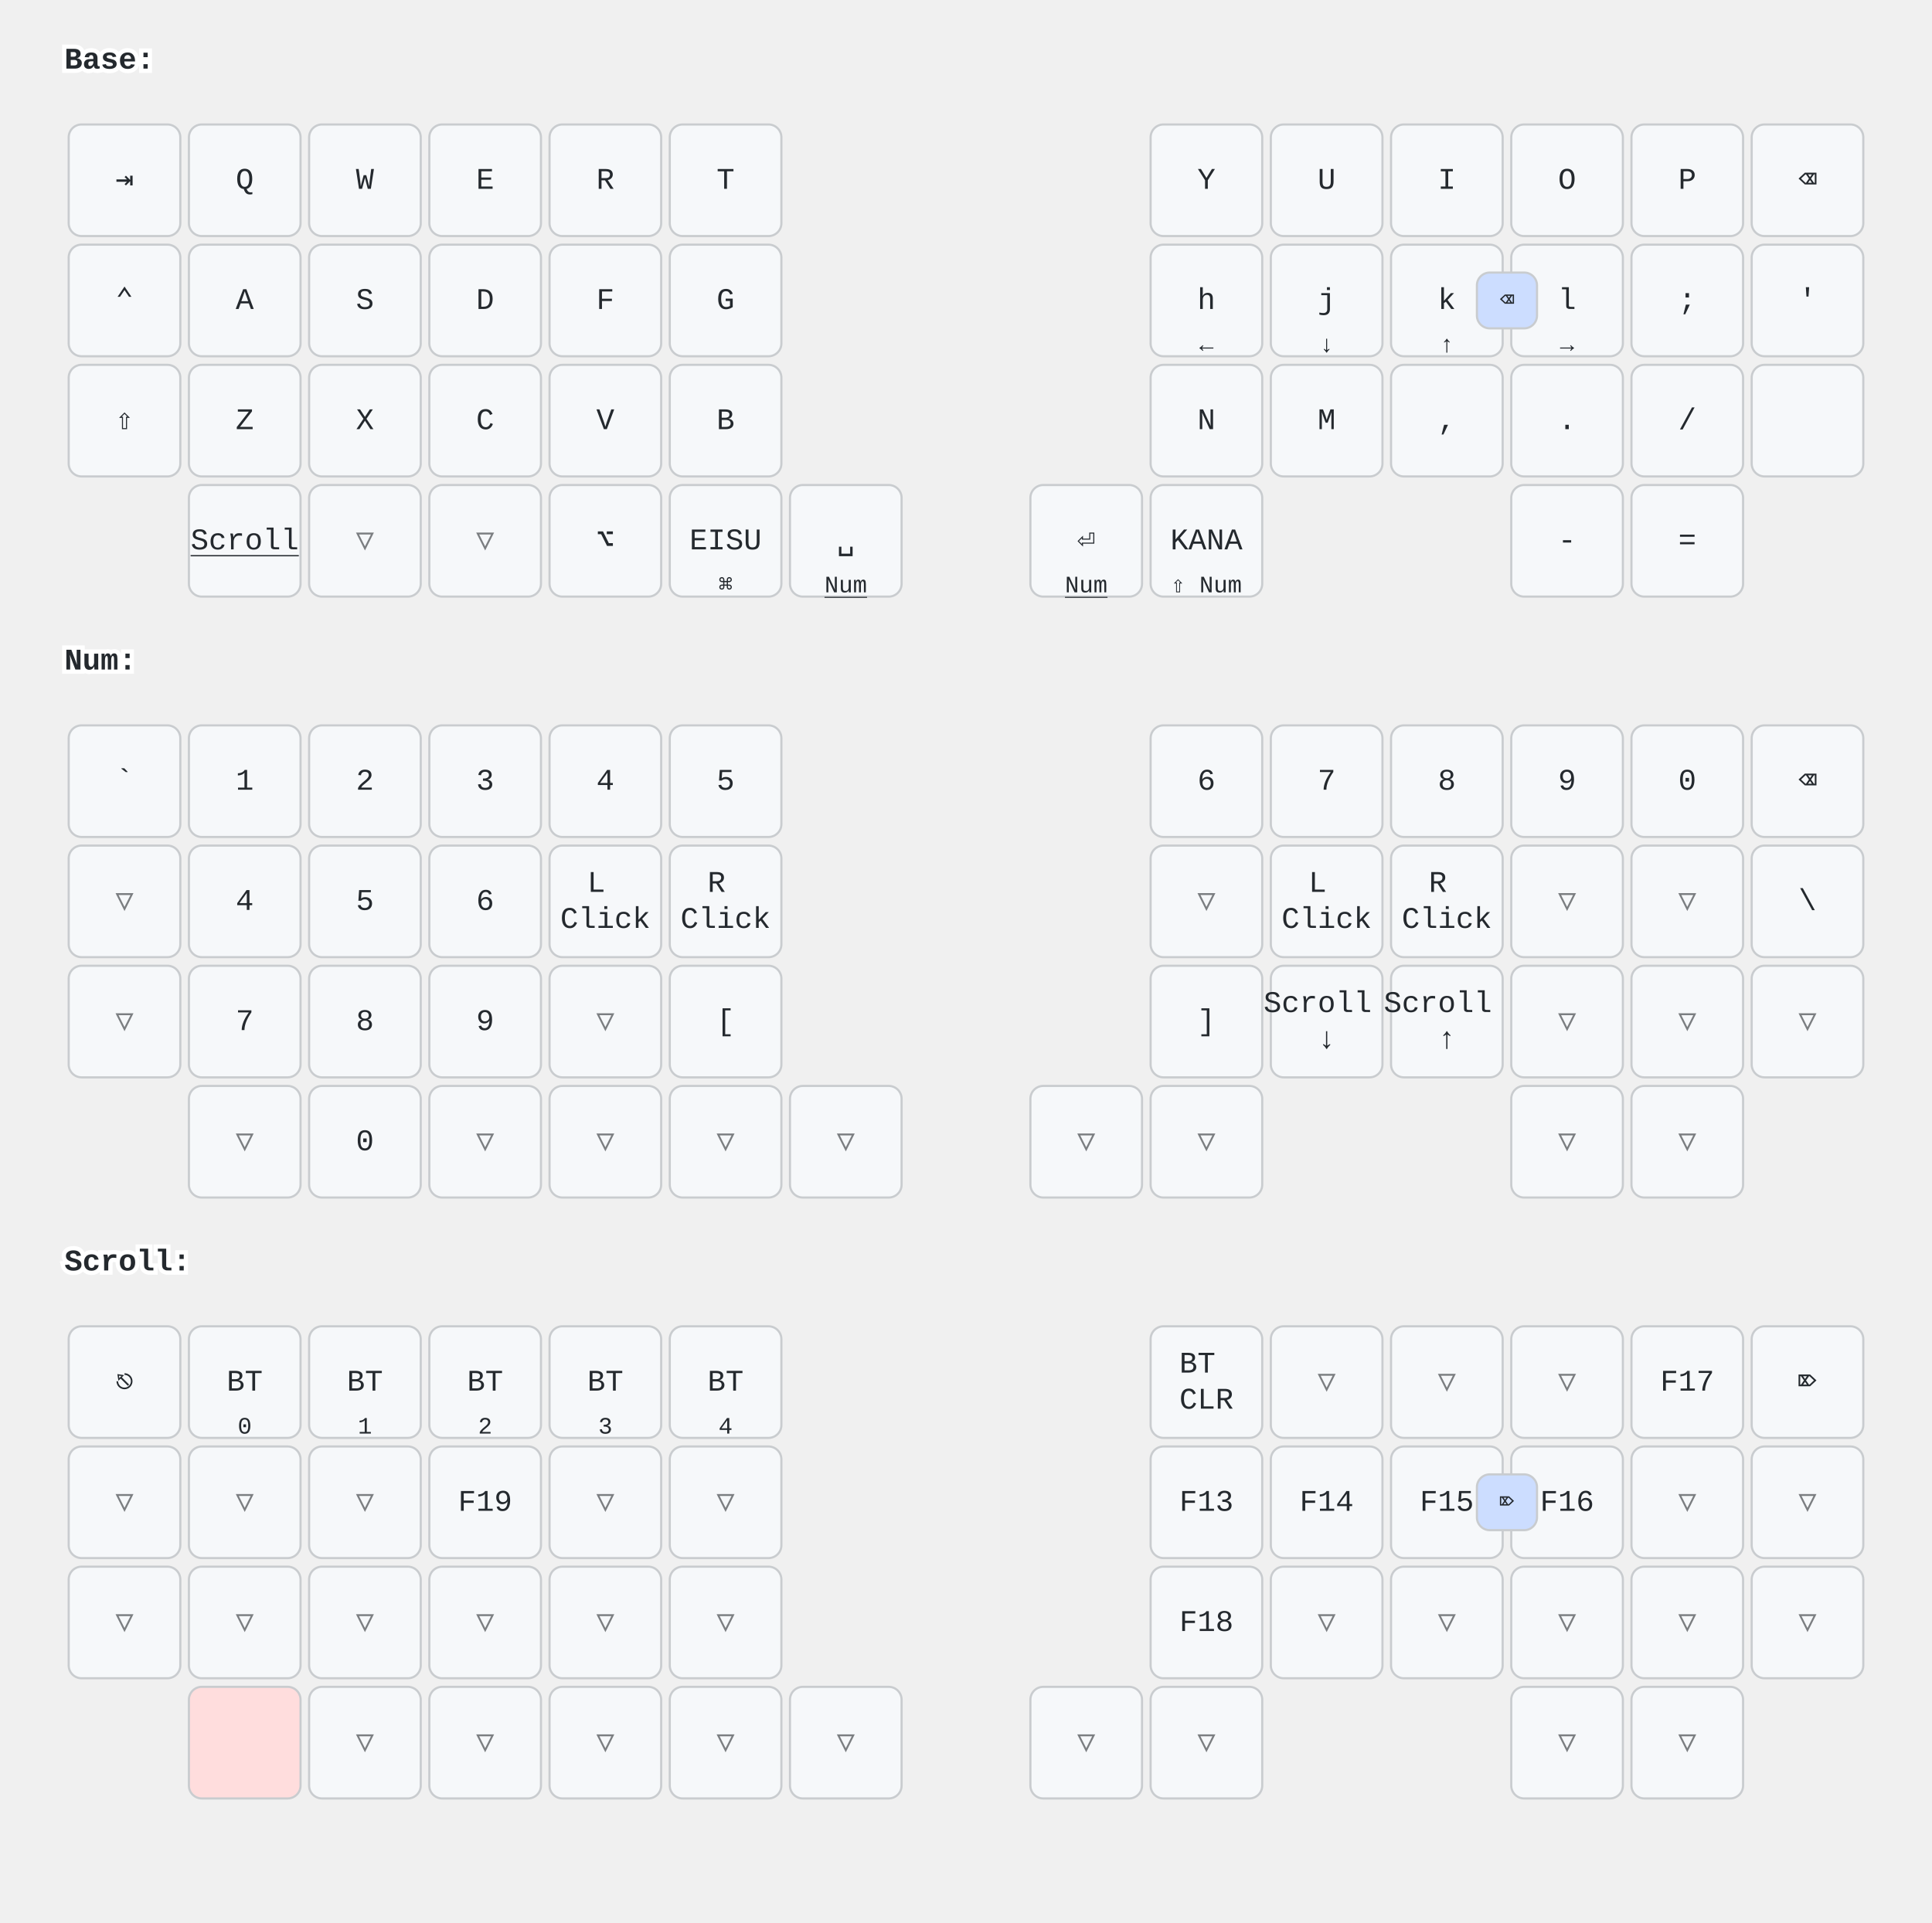
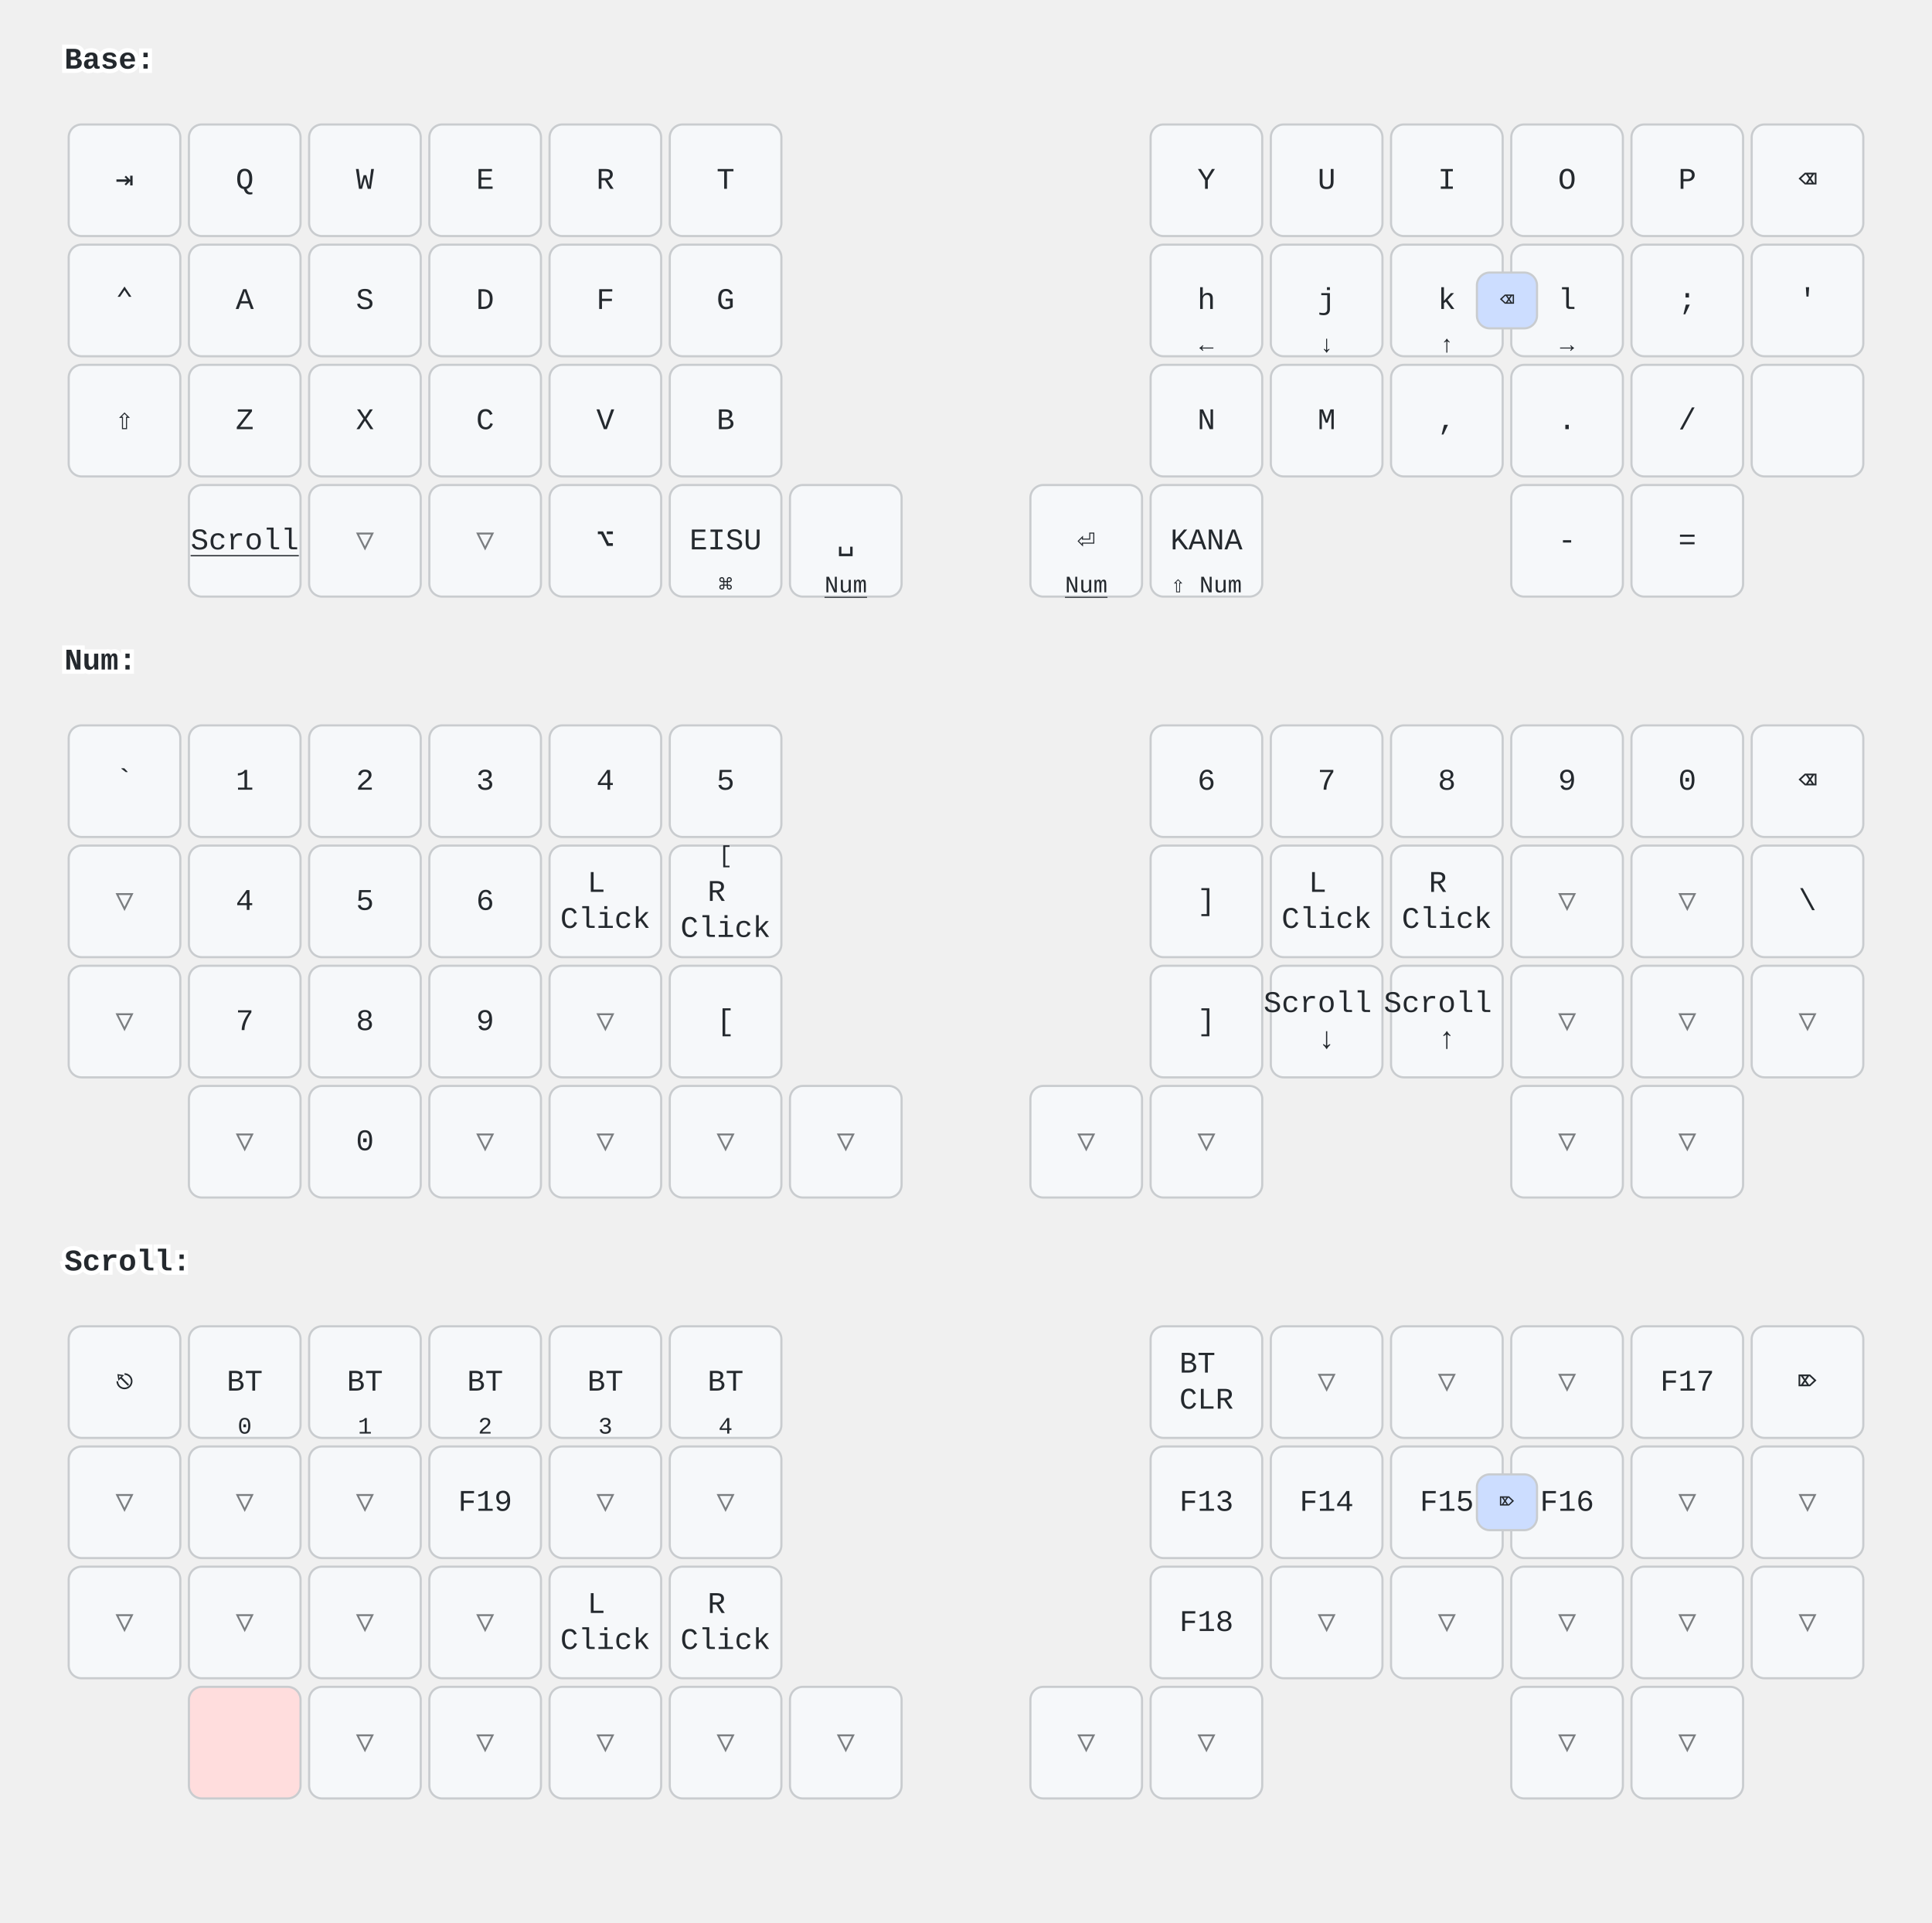
<svg xmlns="http://www.w3.org/2000/svg" width="900" height="896" viewBox="0 0 900 896" class="keymap">
  <style>/* inherit to force styles through use tags */
svg path {
    fill: inherit;
}

/* font and background color specifications */
svg.keymap {
    font-family: SFMono-Regular,Consolas,Liberation Mono,Menlo,monospace;
    font-size: 14px;
    font-kerning: normal;
    text-rendering: optimizeLegibility;
    fill: #24292e;
}

/* default key styling */
rect.key {
    fill: #f6f8fa;
}

rect.key, rect.combo {
    stroke: #c9cccf;
    stroke-width: 1;
}

/* default key side styling, only used is draw_key_sides is set */
rect.side {
    filter: brightness(90%);
}

/* color accent for combo boxes */
rect.combo, rect.combo-separate {
    fill: #cdf;
}

/* color accent for held keys */
rect.held, rect.combo.held {
    fill: #fdd;
}

/* color accent for ghost (optional) keys */
rect.ghost, rect.combo.ghost {
    stroke-dasharray: 4, 4;
    stroke-width: 2;
}

text {
    text-anchor: middle;
    dominant-baseline: middle;
}

/* styling for layer labels */
text.label {
    font-weight: bold;
    text-anchor: start;
    stroke: white;
    stroke-width: 4;
    paint-order: stroke;
}

/* styling for optional footer */
text.footer {
    text-anchor: end;
    dominant-baseline: auto;
    stroke: white;
    stroke-width: 4;
    paint-order: stroke;
}

/* styling for combo tap, and key non-tap label text */
text.combo, text.hold, text.shifted, text.left, text.right, text.tl, text.tr, text.bl, text.br {
    font-size: 11px;
}

text.hold, text.bl, text.br {
    text-anchor: middle;
    dominant-baseline: auto;
}

text.shifted, text.tl, text.tr {
    text-anchor: middle;
    dominant-baseline: hanging;
}

text.left, text.tl, text.bl {
    text-anchor: start;
}

text.right, text.tr, text.br {
    text-anchor: end;
}

text.layer-activator {
    text-decoration: underline;
}

/* styling for hold/shifted label text in combo box */
text.combo.hold, text.combo.shifted, text.combo.left, text.combo.right {
    font-size: 8px;
}

/* lighter symbol for transparent keys */
text.trans {
    fill: #7b7e81;
}

/* styling for combo dendrons */
path.combo {
    stroke-width: 1;
    stroke: gray;
    fill: none;
}

/* Start Tabler Icons Cleanup */
/* cannot use height/width with glyphs */
.icon-tabler &gt; path {
    fill: inherit;
    stroke: inherit;
    stroke-width: 2;
}
/* hide tabler's default box */
.icon-tabler &gt; path[stroke="none"][fill="none"] {
    visibility: hidden;
}
/* End Tabler Icons Cleanup */

@media (prefers-color-scheme: dark) {
svg.keymap { fill: #d1d6db; }
rect.key { fill: #3f4750; }
rect.key, rect.combo { stroke: #60666c; }
rect.combo, rect.combo-separate { fill: #1f3d7a; }
rect.held, rect.combo.held { fill: #854747; }
text.label, text.footer { stroke: black; }
text.trans { fill: #7e8184; }
path.combo { stroke: #7f7f7f; }

}</style>
  <g transform="translate(30, 0)" class="layer-Base">
    <text x="0" y="28" class="label" id="Base">Base:</text>
    <g transform="translate(0, 56)">
      <g transform="translate(28, 28)" class="key keypos-0">
        <rect rx="6" ry="6" x="-26" y="-26" width="52" height="52" class="key" />
        <text x="0" y="0" class="key tap">⇥</text>
      </g>
      <g transform="translate(84, 28)" class="key keypos-1">
        <rect rx="6" ry="6" x="-26" y="-26" width="52" height="52" class="key" />
        <text x="0" y="0" class="key tap">Q</text>
      </g>
      <g transform="translate(140, 28)" class="key keypos-2">
        <rect rx="6" ry="6" x="-26" y="-26" width="52" height="52" class="key" />
        <text x="0" y="0" class="key tap">W</text>
      </g>
      <g transform="translate(196, 28)" class="key keypos-3">
        <rect rx="6" ry="6" x="-26" y="-26" width="52" height="52" class="key" />
        <text x="0" y="0" class="key tap">E</text>
      </g>
      <g transform="translate(252, 28)" class="key keypos-4">
        <rect rx="6" ry="6" x="-26" y="-26" width="52" height="52" class="key" />
        <text x="0" y="0" class="key tap">R</text>
      </g>
      <g transform="translate(308, 28)" class="key keypos-5">
        <rect rx="6" ry="6" x="-26" y="-26" width="52" height="52" class="key" />
        <text x="0" y="0" class="key tap">T</text>
      </g>
      <g transform="translate(532, 28)" class="key keypos-6">
        <rect rx="6" ry="6" x="-26" y="-26" width="52" height="52" class="key" />
        <text x="0" y="0" class="key tap">Y</text>
      </g>
      <g transform="translate(588, 28)" class="key keypos-7">
        <rect rx="6" ry="6" x="-26" y="-26" width="52" height="52" class="key" />
        <text x="0" y="0" class="key tap">U</text>
      </g>
      <g transform="translate(644, 28)" class="key keypos-8">
        <rect rx="6" ry="6" x="-26" y="-26" width="52" height="52" class="key" />
        <text x="0" y="0" class="key tap">I</text>
      </g>
      <g transform="translate(700, 28)" class="key keypos-9">
        <rect rx="6" ry="6" x="-26" y="-26" width="52" height="52" class="key" />
        <text x="0" y="0" class="key tap">O</text>
      </g>
      <g transform="translate(756, 28)" class="key keypos-10">
        <rect rx="6" ry="6" x="-26" y="-26" width="52" height="52" class="key" />
        <text x="0" y="0" class="key tap">P</text>
      </g>
      <g transform="translate(812, 28)" class="key keypos-11">
        <rect rx="6" ry="6" x="-26" y="-26" width="52" height="52" class="key" />
        <text x="0" y="0" class="key tap">⌫</text>
      </g>
      <g transform="translate(28, 84)" class="key keypos-12">
        <rect rx="6" ry="6" x="-26" y="-26" width="52" height="52" class="key" />
        <text x="0" y="0" class="key tap">⌃</text>
      </g>
      <g transform="translate(84, 84)" class="key keypos-13">
        <rect rx="6" ry="6" x="-26" y="-26" width="52" height="52" class="key" />
        <text x="0" y="0" class="key tap">A</text>
      </g>
      <g transform="translate(140, 84)" class="key keypos-14">
        <rect rx="6" ry="6" x="-26" y="-26" width="52" height="52" class="key" />
        <text x="0" y="0" class="key tap">S</text>
      </g>
      <g transform="translate(196, 84)" class="key keypos-15">
        <rect rx="6" ry="6" x="-26" y="-26" width="52" height="52" class="key" />
        <text x="0" y="0" class="key tap">D</text>
      </g>
      <g transform="translate(252, 84)" class="key keypos-16">
        <rect rx="6" ry="6" x="-26" y="-26" width="52" height="52" class="key" />
        <text x="0" y="0" class="key tap">F</text>
      </g>
      <g transform="translate(308, 84)" class="key keypos-17">
        <rect rx="6" ry="6" x="-26" y="-26" width="52" height="52" class="key" />
        <text x="0" y="0" class="key tap">G</text>
      </g>
      <g transform="translate(532, 84)" class="key keypos-18">
        <rect rx="6" ry="6" x="-26" y="-26" width="52" height="52" class="key" />
        <text x="0" y="0" class="key tap">h</text>
        <text x="0" y="24" class="key hold">←</text>
      </g>
      <g transform="translate(588, 84)" class="key keypos-19">
        <rect rx="6" ry="6" x="-26" y="-26" width="52" height="52" class="key" />
        <text x="0" y="0" class="key tap">j</text>
        <text x="0" y="24" class="key hold">↓</text>
      </g>
      <g transform="translate(644, 84)" class="key keypos-20">
        <rect rx="6" ry="6" x="-26" y="-26" width="52" height="52" class="key" />
        <text x="0" y="0" class="key tap">k</text>
        <text x="0" y="24" class="key hold">↑</text>
      </g>
      <g transform="translate(700, 84)" class="key keypos-21">
        <rect rx="6" ry="6" x="-26" y="-26" width="52" height="52" class="key" />
        <text x="0" y="0" class="key tap">l</text>
        <text x="0" y="24" class="key hold">→</text>
      </g>
      <g transform="translate(756, 84)" class="key keypos-22">
        <rect rx="6" ry="6" x="-26" y="-26" width="52" height="52" class="key" />
        <text x="0" y="0" class="key tap">;</text>
      </g>
      <g transform="translate(812, 84)" class="key keypos-23">
        <rect rx="6" ry="6" x="-26" y="-26" width="52" height="52" class="key" />
        <text x="0" y="0" class="key tap">'</text>
      </g>
      <g transform="translate(28, 140)" class="key keypos-24">
        <rect rx="6" ry="6" x="-26" y="-26" width="52" height="52" class="key" />
        <text x="0" y="0" class="key tap">⇧</text>
      </g>
      <g transform="translate(84, 140)" class="key keypos-25">
        <rect rx="6" ry="6" x="-26" y="-26" width="52" height="52" class="key" />
        <text x="0" y="0" class="key tap">Z</text>
      </g>
      <g transform="translate(140, 140)" class="key keypos-26">
        <rect rx="6" ry="6" x="-26" y="-26" width="52" height="52" class="key" />
        <text x="0" y="0" class="key tap">X</text>
      </g>
      <g transform="translate(196, 140)" class="key keypos-27">
        <rect rx="6" ry="6" x="-26" y="-26" width="52" height="52" class="key" />
        <text x="0" y="0" class="key tap">C</text>
      </g>
      <g transform="translate(252, 140)" class="key keypos-28">
        <rect rx="6" ry="6" x="-26" y="-26" width="52" height="52" class="key" />
        <text x="0" y="0" class="key tap">V</text>
      </g>
      <g transform="translate(308, 140)" class="key keypos-29">
        <rect rx="6" ry="6" x="-26" y="-26" width="52" height="52" class="key" />
        <text x="0" y="0" class="key tap">B</text>
      </g>
      <g transform="translate(532, 140)" class="key keypos-30">
        <rect rx="6" ry="6" x="-26" y="-26" width="52" height="52" class="key" />
        <text x="0" y="0" class="key tap">N</text>
      </g>
      <g transform="translate(588, 140)" class="key keypos-31">
        <rect rx="6" ry="6" x="-26" y="-26" width="52" height="52" class="key" />
        <text x="0" y="0" class="key tap">M</text>
      </g>
      <g transform="translate(644, 140)" class="key keypos-32">
        <rect rx="6" ry="6" x="-26" y="-26" width="52" height="52" class="key" />
        <text x="0" y="0" class="key tap">,</text>
      </g>
      <g transform="translate(700, 140)" class="key keypos-33">
        <rect rx="6" ry="6" x="-26" y="-26" width="52" height="52" class="key" />
        <text x="0" y="0" class="key tap">.</text>
      </g>
      <g transform="translate(756, 140)" class="key keypos-34">
        <rect rx="6" ry="6" x="-26" y="-26" width="52" height="52" class="key" />
        <text x="0" y="0" class="key tap">/</text>
      </g>
      <g transform="translate(812, 140)" class="key keypos-35">
        <rect rx="6" ry="6" x="-26" y="-26" width="52" height="52" class="key" />
      </g>
      <g transform="translate(84, 196)" class="key keypos-36">
        <rect rx="6" ry="6" x="-26" y="-26" width="52" height="52" class="key" />
        <a href="#Scroll">
          <text x="0" y="0" class="key tap layer-activator">Scroll</text>
        </a>
      </g>
      <g transform="translate(140, 196)" class="key trans keypos-37">
        <rect rx="6" ry="6" x="-26" y="-26" width="52" height="52" class="key trans" />
        <text x="0" y="0" class="key trans tap">▽</text>
      </g>
      <g transform="translate(196, 196)" class="key trans keypos-38">
        <rect rx="6" ry="6" x="-26" y="-26" width="52" height="52" class="key trans" />
        <text x="0" y="0" class="key trans tap">▽</text>
      </g>
      <g transform="translate(252, 196)" class="key keypos-39">
        <rect rx="6" ry="6" x="-26" y="-26" width="52" height="52" class="key" />
        <text x="0" y="0" class="key tap">⌥</text>
      </g>
      <g transform="translate(308, 196)" class="key keypos-40">
        <rect rx="6" ry="6" x="-26" y="-26" width="52" height="52" class="key" />
        <text x="0" y="0" class="key tap">EISU</text>
        <text x="0" y="24" class="key hold">⌘</text>
      </g>
      <g transform="translate(364, 196)" class="key keypos-41">
        <rect rx="6" ry="6" x="-26" y="-26" width="52" height="52" class="key" />
        <text x="0" y="0" class="key tap">␣</text>
        <a href="#Num">
          <text x="0" y="24" class="key hold layer-activator">Num</text>
        </a>
      </g>
      <g transform="translate(476, 196)" class="key keypos-42">
        <rect rx="6" ry="6" x="-26" y="-26" width="52" height="52" class="key" />
        <text x="0" y="0" class="key tap">⏎</text>
        <a href="#Num">
          <text x="0" y="24" class="key hold layer-activator">Num</text>
        </a>
      </g>
      <g transform="translate(532, 196)" class="key keypos-43">
        <rect rx="6" ry="6" x="-26" y="-26" width="52" height="52" class="key" />
        <text x="0" y="0" class="key tap">KANA</text>
        <text x="0" y="24" class="key hold">⇧ Num</text>
      </g>
      <g transform="translate(700, 196)" class="key keypos-44">
        <rect rx="6" ry="6" x="-26" y="-26" width="52" height="52" class="key" />
        <text x="0" y="0" class="key tap">-</text>
      </g>
      <g transform="translate(756, 196)" class="key keypos-45">
        <rect rx="6" ry="6" x="-26" y="-26" width="52" height="52" class="key" />
        <text x="0" y="0" class="key tap">=</text>
      </g>
      <g class="combo combopos-0">
        <rect rx="6" ry="6" x="658" y="71" width="28" height="26" class="combo" />
        <text x="672" y="84" class="combo tap">⌫</text>
      </g>
    </g>
  </g>
  <g transform="translate(30, 280)" class="layer-Num">
    <text x="0" y="28" class="label" id="Num">Num:</text>
    <g transform="translate(0, 56)">
      <g transform="translate(28, 28)" class="key keypos-0">
        <rect rx="6" ry="6" x="-26" y="-26" width="52" height="52" class="key" />
        <text x="0" y="0" class="key tap">`</text>
      </g>
      <g transform="translate(84, 28)" class="key keypos-1">
        <rect rx="6" ry="6" x="-26" y="-26" width="52" height="52" class="key" />
        <text x="0" y="0" class="key tap">1</text>
      </g>
      <g transform="translate(140, 28)" class="key keypos-2">
        <rect rx="6" ry="6" x="-26" y="-26" width="52" height="52" class="key" />
        <text x="0" y="0" class="key tap">2</text>
      </g>
      <g transform="translate(196, 28)" class="key keypos-3">
        <rect rx="6" ry="6" x="-26" y="-26" width="52" height="52" class="key" />
        <text x="0" y="0" class="key tap">3</text>
      </g>
      <g transform="translate(252, 28)" class="key keypos-4">
        <rect rx="6" ry="6" x="-26" y="-26" width="52" height="52" class="key" />
        <text x="0" y="0" class="key tap">4</text>
      </g>
      <g transform="translate(308, 28)" class="key keypos-5">
        <rect rx="6" ry="6" x="-26" y="-26" width="52" height="52" class="key" />
        <text x="0" y="0" class="key tap">5</text>
      </g>
      <g transform="translate(532, 28)" class="key keypos-6">
        <rect rx="6" ry="6" x="-26" y="-26" width="52" height="52" class="key" />
        <text x="0" y="0" class="key tap">6</text>
      </g>
      <g transform="translate(588, 28)" class="key keypos-7">
        <rect rx="6" ry="6" x="-26" y="-26" width="52" height="52" class="key" />
        <text x="0" y="0" class="key tap">7</text>
      </g>
      <g transform="translate(644, 28)" class="key keypos-8">
        <rect rx="6" ry="6" x="-26" y="-26" width="52" height="52" class="key" />
        <text x="0" y="0" class="key tap">8</text>
      </g>
      <g transform="translate(700, 28)" class="key keypos-9">
        <rect rx="6" ry="6" x="-26" y="-26" width="52" height="52" class="key" />
        <text x="0" y="0" class="key tap">9</text>
      </g>
      <g transform="translate(756, 28)" class="key keypos-10">
        <rect rx="6" ry="6" x="-26" y="-26" width="52" height="52" class="key" />
        <text x="0" y="0" class="key tap">0</text>
      </g>
      <g transform="translate(812, 28)" class="key keypos-11">
        <rect rx="6" ry="6" x="-26" y="-26" width="52" height="52" class="key" />
        <text x="0" y="0" class="key tap">⌫</text>
      </g>
      <g transform="translate(28, 84)" class="key trans keypos-12">
        <rect rx="6" ry="6" x="-26" y="-26" width="52" height="52" class="key trans" />
        <text x="0" y="0" class="key trans tap">▽</text>
      </g>
      <g transform="translate(84, 84)" class="key keypos-13">
        <rect rx="6" ry="6" x="-26" y="-26" width="52" height="52" class="key" />
        <text x="0" y="0" class="key tap">4</text>
      </g>
      <g transform="translate(140, 84)" class="key keypos-14">
        <rect rx="6" ry="6" x="-26" y="-26" width="52" height="52" class="key" />
        <text x="0" y="0" class="key tap">5</text>
      </g>
      <g transform="translate(196, 84)" class="key keypos-15">
        <rect rx="6" ry="6" x="-26" y="-26" width="52" height="52" class="key" />
        <text x="0" y="0" class="key tap">6</text>
      </g>
      <g transform="translate(252, 84)" class="key keypos-16">
        <rect rx="6" ry="6" x="-26" y="-26" width="52" height="52" class="key" />
        <text x="0" y="0" class="key tap">
          <tspan x="0" dy="-0.6em">L</tspan>
          <tspan x="0" dy="1.2em">Click</tspan>
        </text>
      </g>
      <g transform="translate(308, 84)" class="key keypos-17">
        <rect rx="6" ry="6" x="-26" y="-26" width="52" height="52" class="key" />
        <text x="0" y="0" class="key tap">
-           <tspan x="0" dy="-0.6em">R</tspan>
+           <tspan x="0" dy="-0.3em">R</tspan>
          <tspan x="0" dy="1.2em">Click</tspan>
        </text>
-       </g>
-       <g transform="translate(532, 84)" class="key trans keypos-18">
-         <rect rx="6" ry="6" x="-26" y="-26" width="52" height="52" class="key trans" />
-         <text x="0" y="0" class="key trans tap">▽</text>
+         <text x="0" y="-24" class="key shifted">[</text>
+       </g>
+       <g transform="translate(532, 84)" class="key keypos-18">
+         <rect rx="6" ry="6" x="-26" y="-26" width="52" height="52" class="key" />
+         <text x="0" y="0" class="key tap">]</text>
      </g>
      <g transform="translate(588, 84)" class="key keypos-19">
        <rect rx="6" ry="6" x="-26" y="-26" width="52" height="52" class="key" />
        <text x="0" y="0" class="key tap">
          <tspan x="0" dy="-0.6em">L</tspan>
          <tspan x="0" dy="1.2em">Click</tspan>
        </text>
      </g>
      <g transform="translate(644, 84)" class="key keypos-20">
        <rect rx="6" ry="6" x="-26" y="-26" width="52" height="52" class="key" />
        <text x="0" y="0" class="key tap">
          <tspan x="0" dy="-0.6em">R</tspan>
          <tspan x="0" dy="1.2em">Click</tspan>
        </text>
      </g>
      <g transform="translate(700, 84)" class="key trans keypos-21">
        <rect rx="6" ry="6" x="-26" y="-26" width="52" height="52" class="key trans" />
        <text x="0" y="0" class="key trans tap">▽</text>
      </g>
      <g transform="translate(756, 84)" class="key trans keypos-22">
        <rect rx="6" ry="6" x="-26" y="-26" width="52" height="52" class="key trans" />
        <text x="0" y="0" class="key trans tap">▽</text>
      </g>
      <g transform="translate(812, 84)" class="key keypos-23">
        <rect rx="6" ry="6" x="-26" y="-26" width="52" height="52" class="key" />
        <text x="0" y="0" class="key tap">\</text>
      </g>
      <g transform="translate(28, 140)" class="key trans keypos-24">
        <rect rx="6" ry="6" x="-26" y="-26" width="52" height="52" class="key trans" />
        <text x="0" y="0" class="key trans tap">▽</text>
      </g>
      <g transform="translate(84, 140)" class="key keypos-25">
        <rect rx="6" ry="6" x="-26" y="-26" width="52" height="52" class="key" />
        <text x="0" y="0" class="key tap">7</text>
      </g>
      <g transform="translate(140, 140)" class="key keypos-26">
        <rect rx="6" ry="6" x="-26" y="-26" width="52" height="52" class="key" />
        <text x="0" y="0" class="key tap">8</text>
      </g>
      <g transform="translate(196, 140)" class="key keypos-27">
        <rect rx="6" ry="6" x="-26" y="-26" width="52" height="52" class="key" />
        <text x="0" y="0" class="key tap">9</text>
      </g>
      <g transform="translate(252, 140)" class="key trans keypos-28">
        <rect rx="6" ry="6" x="-26" y="-26" width="52" height="52" class="key trans" />
        <text x="0" y="0" class="key trans tap">▽</text>
      </g>
      <g transform="translate(308, 140)" class="key keypos-29">
        <rect rx="6" ry="6" x="-26" y="-26" width="52" height="52" class="key" />
        <text x="0" y="0" class="key tap">[</text>
      </g>
      <g transform="translate(532, 140)" class="key keypos-30">
        <rect rx="6" ry="6" x="-26" y="-26" width="52" height="52" class="key" />
        <text x="0" y="0" class="key tap">]</text>
      </g>
      <g transform="translate(588, 140)" class="key keypos-31">
        <rect rx="6" ry="6" x="-26" y="-26" width="52" height="52" class="key" />
        <text x="0" y="0" class="key tap">
          <tspan x="0" dy="-0.6em">Scroll</tspan>
          <tspan x="0" dy="1.2em">↓</tspan>
        </text>
      </g>
      <g transform="translate(644, 140)" class="key keypos-32">
        <rect rx="6" ry="6" x="-26" y="-26" width="52" height="52" class="key" />
        <text x="0" y="0" class="key tap">
          <tspan x="0" dy="-0.6em">Scroll</tspan>
          <tspan x="0" dy="1.2em">↑</tspan>
        </text>
      </g>
      <g transform="translate(700, 140)" class="key trans keypos-33">
        <rect rx="6" ry="6" x="-26" y="-26" width="52" height="52" class="key trans" />
        <text x="0" y="0" class="key trans tap">▽</text>
      </g>
      <g transform="translate(756, 140)" class="key trans keypos-34">
        <rect rx="6" ry="6" x="-26" y="-26" width="52" height="52" class="key trans" />
        <text x="0" y="0" class="key trans tap">▽</text>
      </g>
      <g transform="translate(812, 140)" class="key trans keypos-35">
        <rect rx="6" ry="6" x="-26" y="-26" width="52" height="52" class="key trans" />
        <text x="0" y="0" class="key trans tap">▽</text>
      </g>
      <g transform="translate(84, 196)" class="key trans keypos-36">
        <rect rx="6" ry="6" x="-26" y="-26" width="52" height="52" class="key trans" />
        <text x="0" y="0" class="key trans tap">▽</text>
      </g>
      <g transform="translate(140, 196)" class="key keypos-37">
        <rect rx="6" ry="6" x="-26" y="-26" width="52" height="52" class="key" />
        <text x="0" y="0" class="key tap">0</text>
      </g>
      <g transform="translate(196, 196)" class="key trans keypos-38">
        <rect rx="6" ry="6" x="-26" y="-26" width="52" height="52" class="key trans" />
        <text x="0" y="0" class="key trans tap">▽</text>
      </g>
      <g transform="translate(252, 196)" class="key trans keypos-39">
        <rect rx="6" ry="6" x="-26" y="-26" width="52" height="52" class="key trans" />
        <text x="0" y="0" class="key trans tap">▽</text>
      </g>
      <g transform="translate(308, 196)" class="key trans keypos-40">
        <rect rx="6" ry="6" x="-26" y="-26" width="52" height="52" class="key trans" />
        <text x="0" y="0" class="key trans tap">▽</text>
      </g>
      <g transform="translate(364, 196)" class="key trans keypos-41">
        <rect rx="6" ry="6" x="-26" y="-26" width="52" height="52" class="key trans" />
        <text x="0" y="0" class="key trans tap">▽</text>
      </g>
      <g transform="translate(476, 196)" class="key trans keypos-42">
        <rect rx="6" ry="6" x="-26" y="-26" width="52" height="52" class="key trans" />
        <text x="0" y="0" class="key trans tap">▽</text>
      </g>
      <g transform="translate(532, 196)" class="key trans keypos-43">
        <rect rx="6" ry="6" x="-26" y="-26" width="52" height="52" class="key trans" />
        <text x="0" y="0" class="key trans tap">▽</text>
      </g>
      <g transform="translate(700, 196)" class="key trans keypos-44">
        <rect rx="6" ry="6" x="-26" y="-26" width="52" height="52" class="key trans" />
        <text x="0" y="0" class="key trans tap">▽</text>
      </g>
      <g transform="translate(756, 196)" class="key trans keypos-45">
        <rect rx="6" ry="6" x="-26" y="-26" width="52" height="52" class="key trans" />
        <text x="0" y="0" class="key trans tap">▽</text>
      </g>
    </g>
  </g>
  <g transform="translate(30, 560)" class="layer-Scroll">
    <text x="0" y="28" class="label" id="Scroll">Scroll:</text>
    <g transform="translate(0, 56)">
      <g transform="translate(28, 28)" class="key keypos-0">
        <rect rx="6" ry="6" x="-26" y="-26" width="52" height="52" class="key" />
        <text x="0" y="0" class="key tap">⎋</text>
      </g>
      <g transform="translate(84, 28)" class="key keypos-1">
        <rect rx="6" ry="6" x="-26" y="-26" width="52" height="52" class="key" />
        <text x="0" y="0" class="key tap">BT</text>
        <text x="0" y="24" class="key hold">0</text>
      </g>
      <g transform="translate(140, 28)" class="key keypos-2">
        <rect rx="6" ry="6" x="-26" y="-26" width="52" height="52" class="key" />
        <text x="0" y="0" class="key tap">BT</text>
        <text x="0" y="24" class="key hold">1</text>
      </g>
      <g transform="translate(196, 28)" class="key keypos-3">
        <rect rx="6" ry="6" x="-26" y="-26" width="52" height="52" class="key" />
        <text x="0" y="0" class="key tap">BT</text>
        <text x="0" y="24" class="key hold">2</text>
      </g>
      <g transform="translate(252, 28)" class="key keypos-4">
        <rect rx="6" ry="6" x="-26" y="-26" width="52" height="52" class="key" />
        <text x="0" y="0" class="key tap">BT</text>
        <text x="0" y="24" class="key hold">3</text>
      </g>
      <g transform="translate(308, 28)" class="key keypos-5">
        <rect rx="6" ry="6" x="-26" y="-26" width="52" height="52" class="key" />
        <text x="0" y="0" class="key tap">BT</text>
        <text x="0" y="24" class="key hold">4</text>
      </g>
      <g transform="translate(532, 28)" class="key keypos-6">
        <rect rx="6" ry="6" x="-26" y="-26" width="52" height="52" class="key" />
        <text x="0" y="0" class="key tap">
          <tspan x="0" dy="-0.6em">BT</tspan>
          <tspan x="0" dy="1.2em">CLR</tspan>
        </text>
      </g>
      <g transform="translate(588, 28)" class="key trans keypos-7">
        <rect rx="6" ry="6" x="-26" y="-26" width="52" height="52" class="key trans" />
        <text x="0" y="0" class="key trans tap">▽</text>
      </g>
      <g transform="translate(644, 28)" class="key trans keypos-8">
        <rect rx="6" ry="6" x="-26" y="-26" width="52" height="52" class="key trans" />
        <text x="0" y="0" class="key trans tap">▽</text>
      </g>
      <g transform="translate(700, 28)" class="key trans keypos-9">
        <rect rx="6" ry="6" x="-26" y="-26" width="52" height="52" class="key trans" />
        <text x="0" y="0" class="key trans tap">▽</text>
      </g>
      <g transform="translate(756, 28)" class="key keypos-10">
        <rect rx="6" ry="6" x="-26" y="-26" width="52" height="52" class="key" />
        <text x="0" y="0" class="key tap">F17</text>
      </g>
      <g transform="translate(812, 28)" class="key keypos-11">
        <rect rx="6" ry="6" x="-26" y="-26" width="52" height="52" class="key" />
        <text x="0" y="0" class="key tap">⌦</text>
      </g>
      <g transform="translate(28, 84)" class="key trans keypos-12">
        <rect rx="6" ry="6" x="-26" y="-26" width="52" height="52" class="key trans" />
        <text x="0" y="0" class="key trans tap">▽</text>
      </g>
      <g transform="translate(84, 84)" class="key trans keypos-13">
        <rect rx="6" ry="6" x="-26" y="-26" width="52" height="52" class="key trans" />
        <text x="0" y="0" class="key trans tap">▽</text>
      </g>
      <g transform="translate(140, 84)" class="key trans keypos-14">
        <rect rx="6" ry="6" x="-26" y="-26" width="52" height="52" class="key trans" />
        <text x="0" y="0" class="key trans tap">▽</text>
      </g>
      <g transform="translate(196, 84)" class="key keypos-15">
        <rect rx="6" ry="6" x="-26" y="-26" width="52" height="52" class="key" />
        <text x="0" y="0" class="key tap">F19</text>
      </g>
      <g transform="translate(252, 84)" class="key trans keypos-16">
        <rect rx="6" ry="6" x="-26" y="-26" width="52" height="52" class="key trans" />
        <text x="0" y="0" class="key trans tap">▽</text>
      </g>
      <g transform="translate(308, 84)" class="key trans keypos-17">
        <rect rx="6" ry="6" x="-26" y="-26" width="52" height="52" class="key trans" />
        <text x="0" y="0" class="key trans tap">▽</text>
      </g>
      <g transform="translate(532, 84)" class="key keypos-18">
        <rect rx="6" ry="6" x="-26" y="-26" width="52" height="52" class="key" />
        <text x="0" y="0" class="key tap">F13</text>
      </g>
      <g transform="translate(588, 84)" class="key keypos-19">
        <rect rx="6" ry="6" x="-26" y="-26" width="52" height="52" class="key" />
        <text x="0" y="0" class="key tap">F14</text>
      </g>
      <g transform="translate(644, 84)" class="key keypos-20">
        <rect rx="6" ry="6" x="-26" y="-26" width="52" height="52" class="key" />
        <text x="0" y="0" class="key tap">F15</text>
      </g>
      <g transform="translate(700, 84)" class="key keypos-21">
        <rect rx="6" ry="6" x="-26" y="-26" width="52" height="52" class="key" />
        <text x="0" y="0" class="key tap">F16</text>
      </g>
      <g transform="translate(756, 84)" class="key trans keypos-22">
        <rect rx="6" ry="6" x="-26" y="-26" width="52" height="52" class="key trans" />
        <text x="0" y="0" class="key trans tap">▽</text>
      </g>
      <g transform="translate(812, 84)" class="key trans keypos-23">
        <rect rx="6" ry="6" x="-26" y="-26" width="52" height="52" class="key trans" />
        <text x="0" y="0" class="key trans tap">▽</text>
      </g>
      <g transform="translate(28, 140)" class="key trans keypos-24">
        <rect rx="6" ry="6" x="-26" y="-26" width="52" height="52" class="key trans" />
        <text x="0" y="0" class="key trans tap">▽</text>
      </g>
      <g transform="translate(84, 140)" class="key trans keypos-25">
        <rect rx="6" ry="6" x="-26" y="-26" width="52" height="52" class="key trans" />
        <text x="0" y="0" class="key trans tap">▽</text>
      </g>
      <g transform="translate(140, 140)" class="key trans keypos-26">
        <rect rx="6" ry="6" x="-26" y="-26" width="52" height="52" class="key trans" />
        <text x="0" y="0" class="key trans tap">▽</text>
      </g>
      <g transform="translate(196, 140)" class="key trans keypos-27">
        <rect rx="6" ry="6" x="-26" y="-26" width="52" height="52" class="key trans" />
        <text x="0" y="0" class="key trans tap">▽</text>
      </g>
-       <g transform="translate(252, 140)" class="key trans keypos-28">
-         <rect rx="6" ry="6" x="-26" y="-26" width="52" height="52" class="key trans" />
-         <text x="0" y="0" class="key trans tap">▽</text>
-       </g>
-       <g transform="translate(308, 140)" class="key trans keypos-29">
-         <rect rx="6" ry="6" x="-26" y="-26" width="52" height="52" class="key trans" />
-         <text x="0" y="0" class="key trans tap">▽</text>
+       <g transform="translate(252, 140)" class="key keypos-28">
+         <rect rx="6" ry="6" x="-26" y="-26" width="52" height="52" class="key" />
+         <text x="0" y="0" class="key tap">
+           <tspan x="0" dy="-0.6em">L</tspan>
+           <tspan x="0" dy="1.2em">Click</tspan>
+         </text>
+       </g>
+       <g transform="translate(308, 140)" class="key keypos-29">
+         <rect rx="6" ry="6" x="-26" y="-26" width="52" height="52" class="key" />
+         <text x="0" y="0" class="key tap">
+           <tspan x="0" dy="-0.6em">R</tspan>
+           <tspan x="0" dy="1.2em">Click</tspan>
+         </text>
      </g>
      <g transform="translate(532, 140)" class="key keypos-30">
        <rect rx="6" ry="6" x="-26" y="-26" width="52" height="52" class="key" />
        <text x="0" y="0" class="key tap">F18</text>
      </g>
      <g transform="translate(588, 140)" class="key trans keypos-31">
        <rect rx="6" ry="6" x="-26" y="-26" width="52" height="52" class="key trans" />
        <text x="0" y="0" class="key trans tap">▽</text>
      </g>
      <g transform="translate(644, 140)" class="key trans keypos-32">
        <rect rx="6" ry="6" x="-26" y="-26" width="52" height="52" class="key trans" />
        <text x="0" y="0" class="key trans tap">▽</text>
      </g>
      <g transform="translate(700, 140)" class="key trans keypos-33">
        <rect rx="6" ry="6" x="-26" y="-26" width="52" height="52" class="key trans" />
        <text x="0" y="0" class="key trans tap">▽</text>
      </g>
      <g transform="translate(756, 140)" class="key trans keypos-34">
        <rect rx="6" ry="6" x="-26" y="-26" width="52" height="52" class="key trans" />
        <text x="0" y="0" class="key trans tap">▽</text>
      </g>
      <g transform="translate(812, 140)" class="key trans keypos-35">
        <rect rx="6" ry="6" x="-26" y="-26" width="52" height="52" class="key trans" />
        <text x="0" y="0" class="key trans tap">▽</text>
      </g>
      <g transform="translate(84, 196)" class="key held keypos-36">
        <rect rx="6" ry="6" x="-26" y="-26" width="52" height="52" class="key held" />
      </g>
      <g transform="translate(140, 196)" class="key trans keypos-37">
        <rect rx="6" ry="6" x="-26" y="-26" width="52" height="52" class="key trans" />
        <text x="0" y="0" class="key trans tap">▽</text>
      </g>
      <g transform="translate(196, 196)" class="key trans keypos-38">
        <rect rx="6" ry="6" x="-26" y="-26" width="52" height="52" class="key trans" />
        <text x="0" y="0" class="key trans tap">▽</text>
      </g>
      <g transform="translate(252, 196)" class="key trans keypos-39">
        <rect rx="6" ry="6" x="-26" y="-26" width="52" height="52" class="key trans" />
        <text x="0" y="0" class="key trans tap">▽</text>
      </g>
      <g transform="translate(308, 196)" class="key trans keypos-40">
        <rect rx="6" ry="6" x="-26" y="-26" width="52" height="52" class="key trans" />
        <text x="0" y="0" class="key trans tap">▽</text>
      </g>
      <g transform="translate(364, 196)" class="key trans keypos-41">
        <rect rx="6" ry="6" x="-26" y="-26" width="52" height="52" class="key trans" />
        <text x="0" y="0" class="key trans tap">▽</text>
      </g>
      <g transform="translate(476, 196)" class="key trans keypos-42">
        <rect rx="6" ry="6" x="-26" y="-26" width="52" height="52" class="key trans" />
        <text x="0" y="0" class="key trans tap">▽</text>
      </g>
      <g transform="translate(532, 196)" class="key trans keypos-43">
        <rect rx="6" ry="6" x="-26" y="-26" width="52" height="52" class="key trans" />
        <text x="0" y="0" class="key trans tap">▽</text>
      </g>
      <g transform="translate(700, 196)" class="key trans keypos-44">
        <rect rx="6" ry="6" x="-26" y="-26" width="52" height="52" class="key trans" />
        <text x="0" y="0" class="key trans tap">▽</text>
      </g>
      <g transform="translate(756, 196)" class="key trans keypos-45">
        <rect rx="6" ry="6" x="-26" y="-26" width="52" height="52" class="key trans" />
        <text x="0" y="0" class="key trans tap">▽</text>
      </g>
      <g class="combo combopos-0">
        <rect rx="6" ry="6" x="658" y="71" width="28" height="26" class="combo" />
        <text x="672" y="84" class="combo tap">⌦</text>
      </g>
    </g>
  </g>
</svg>
